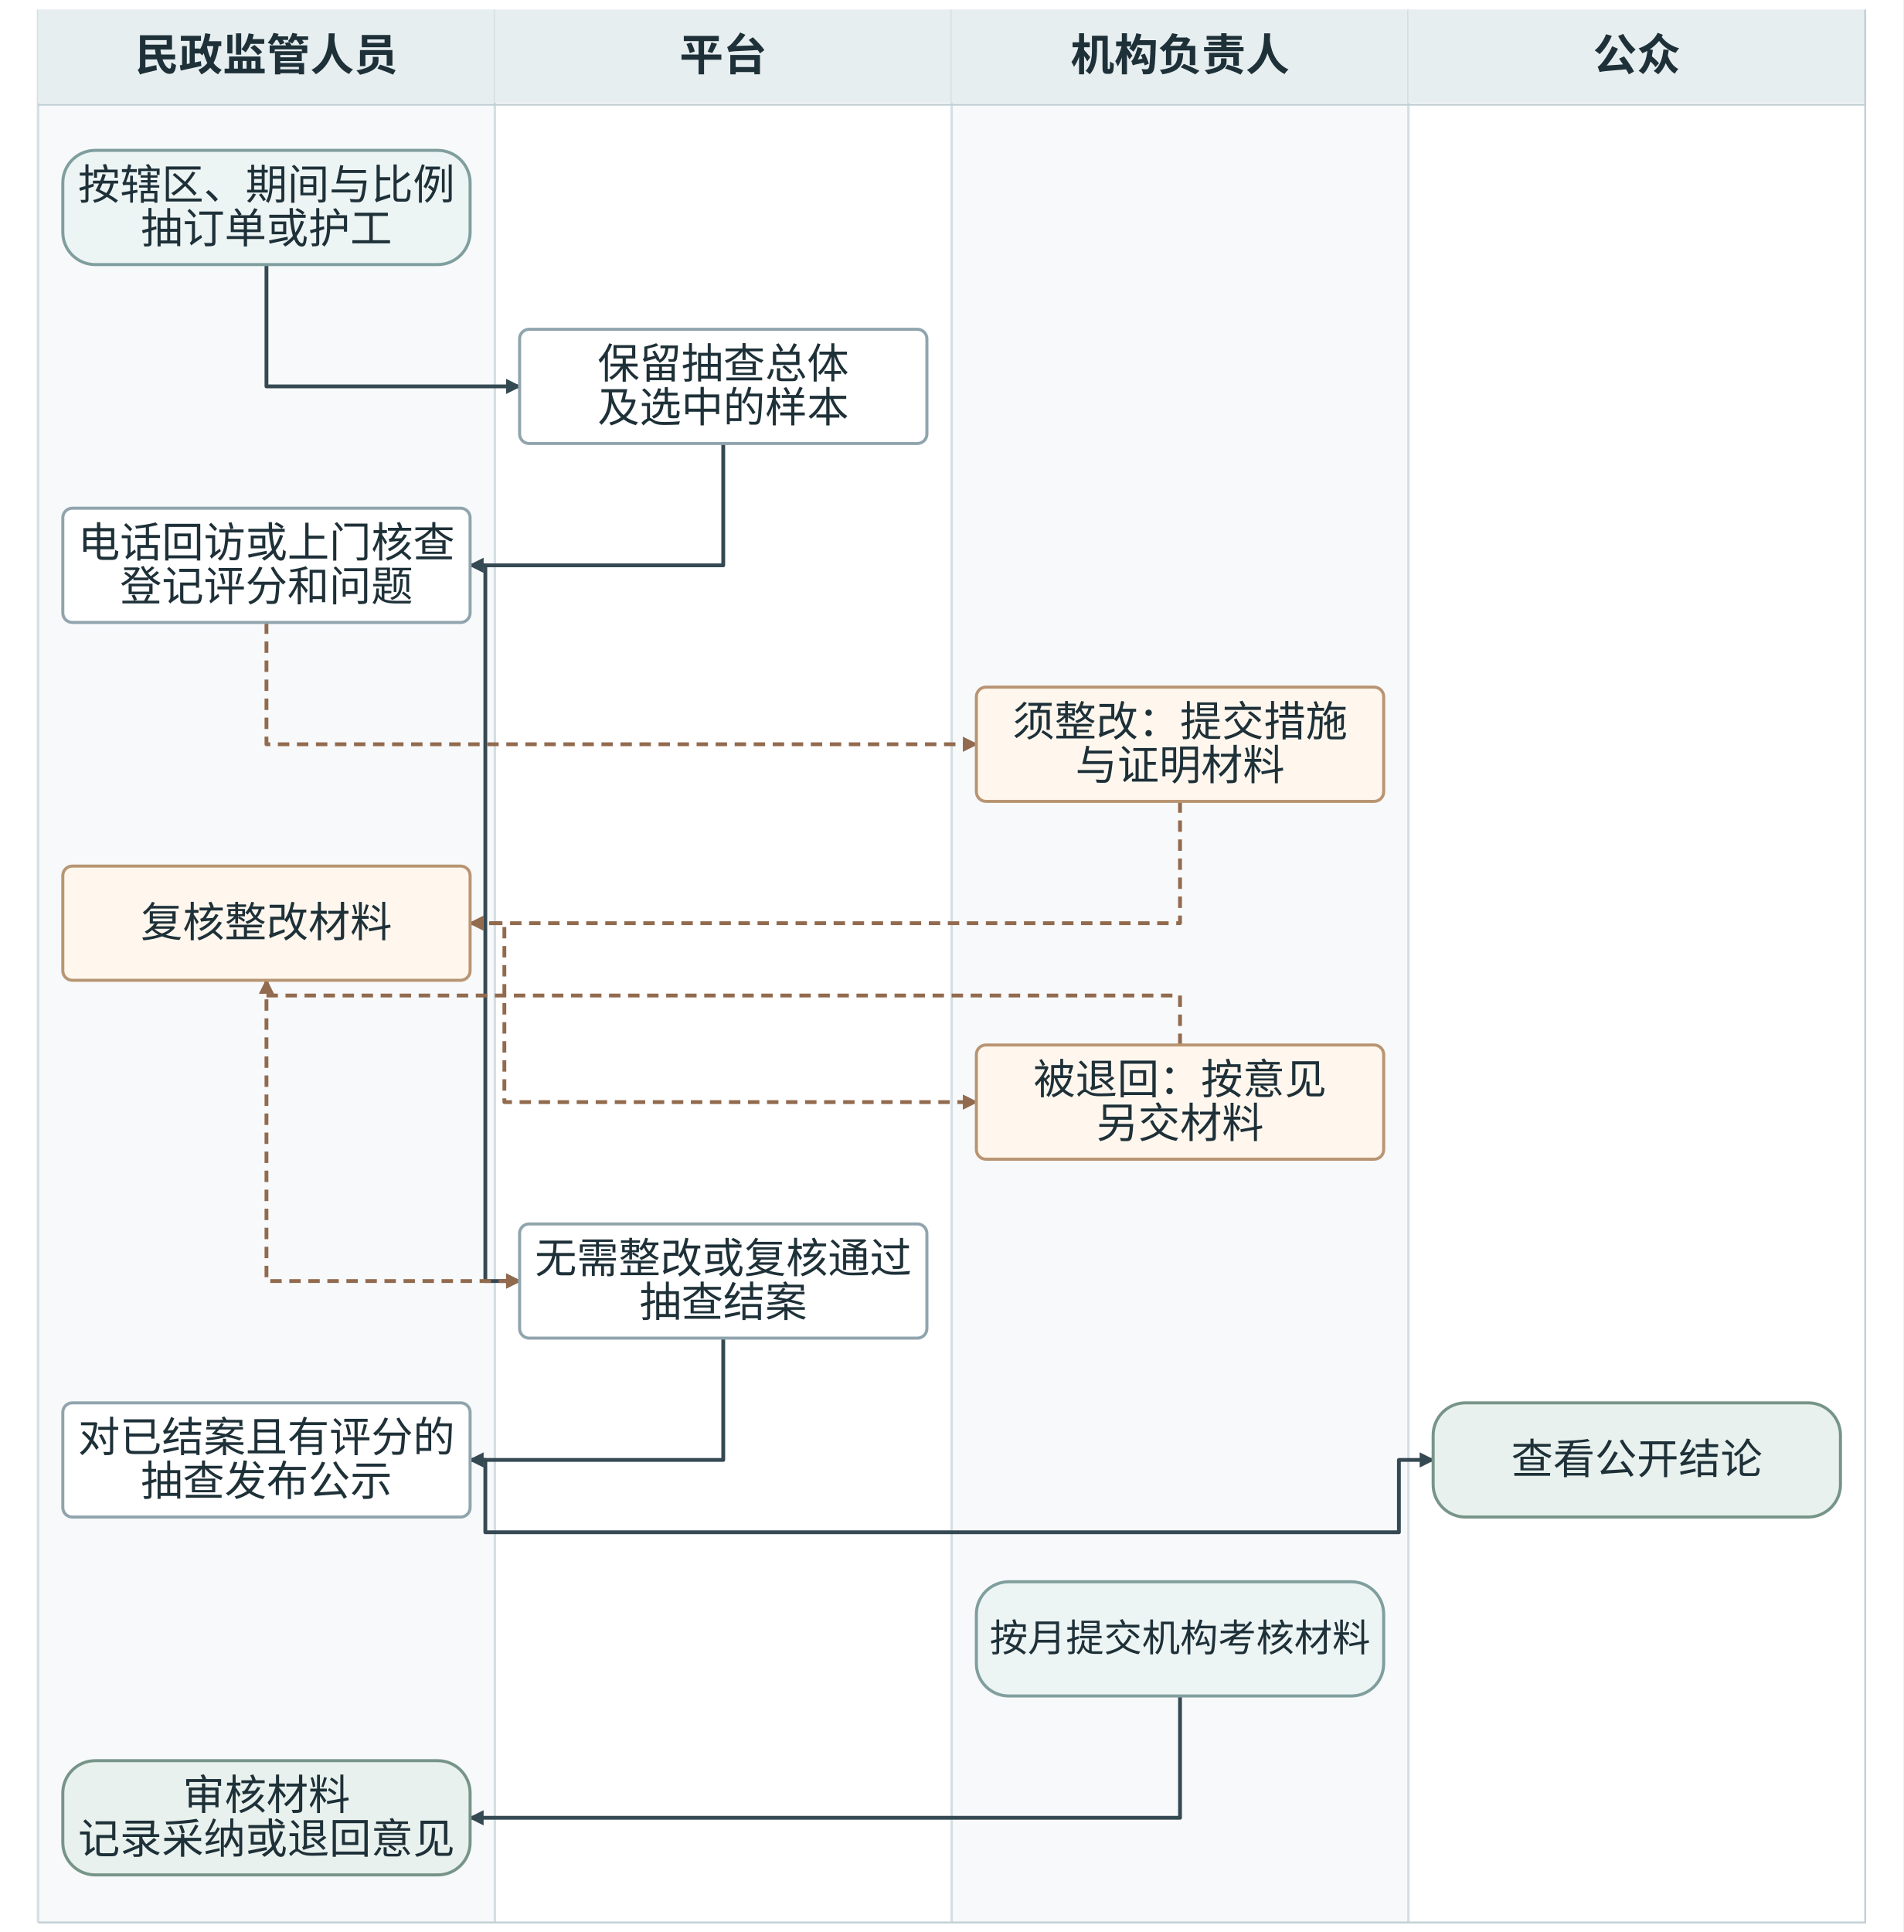
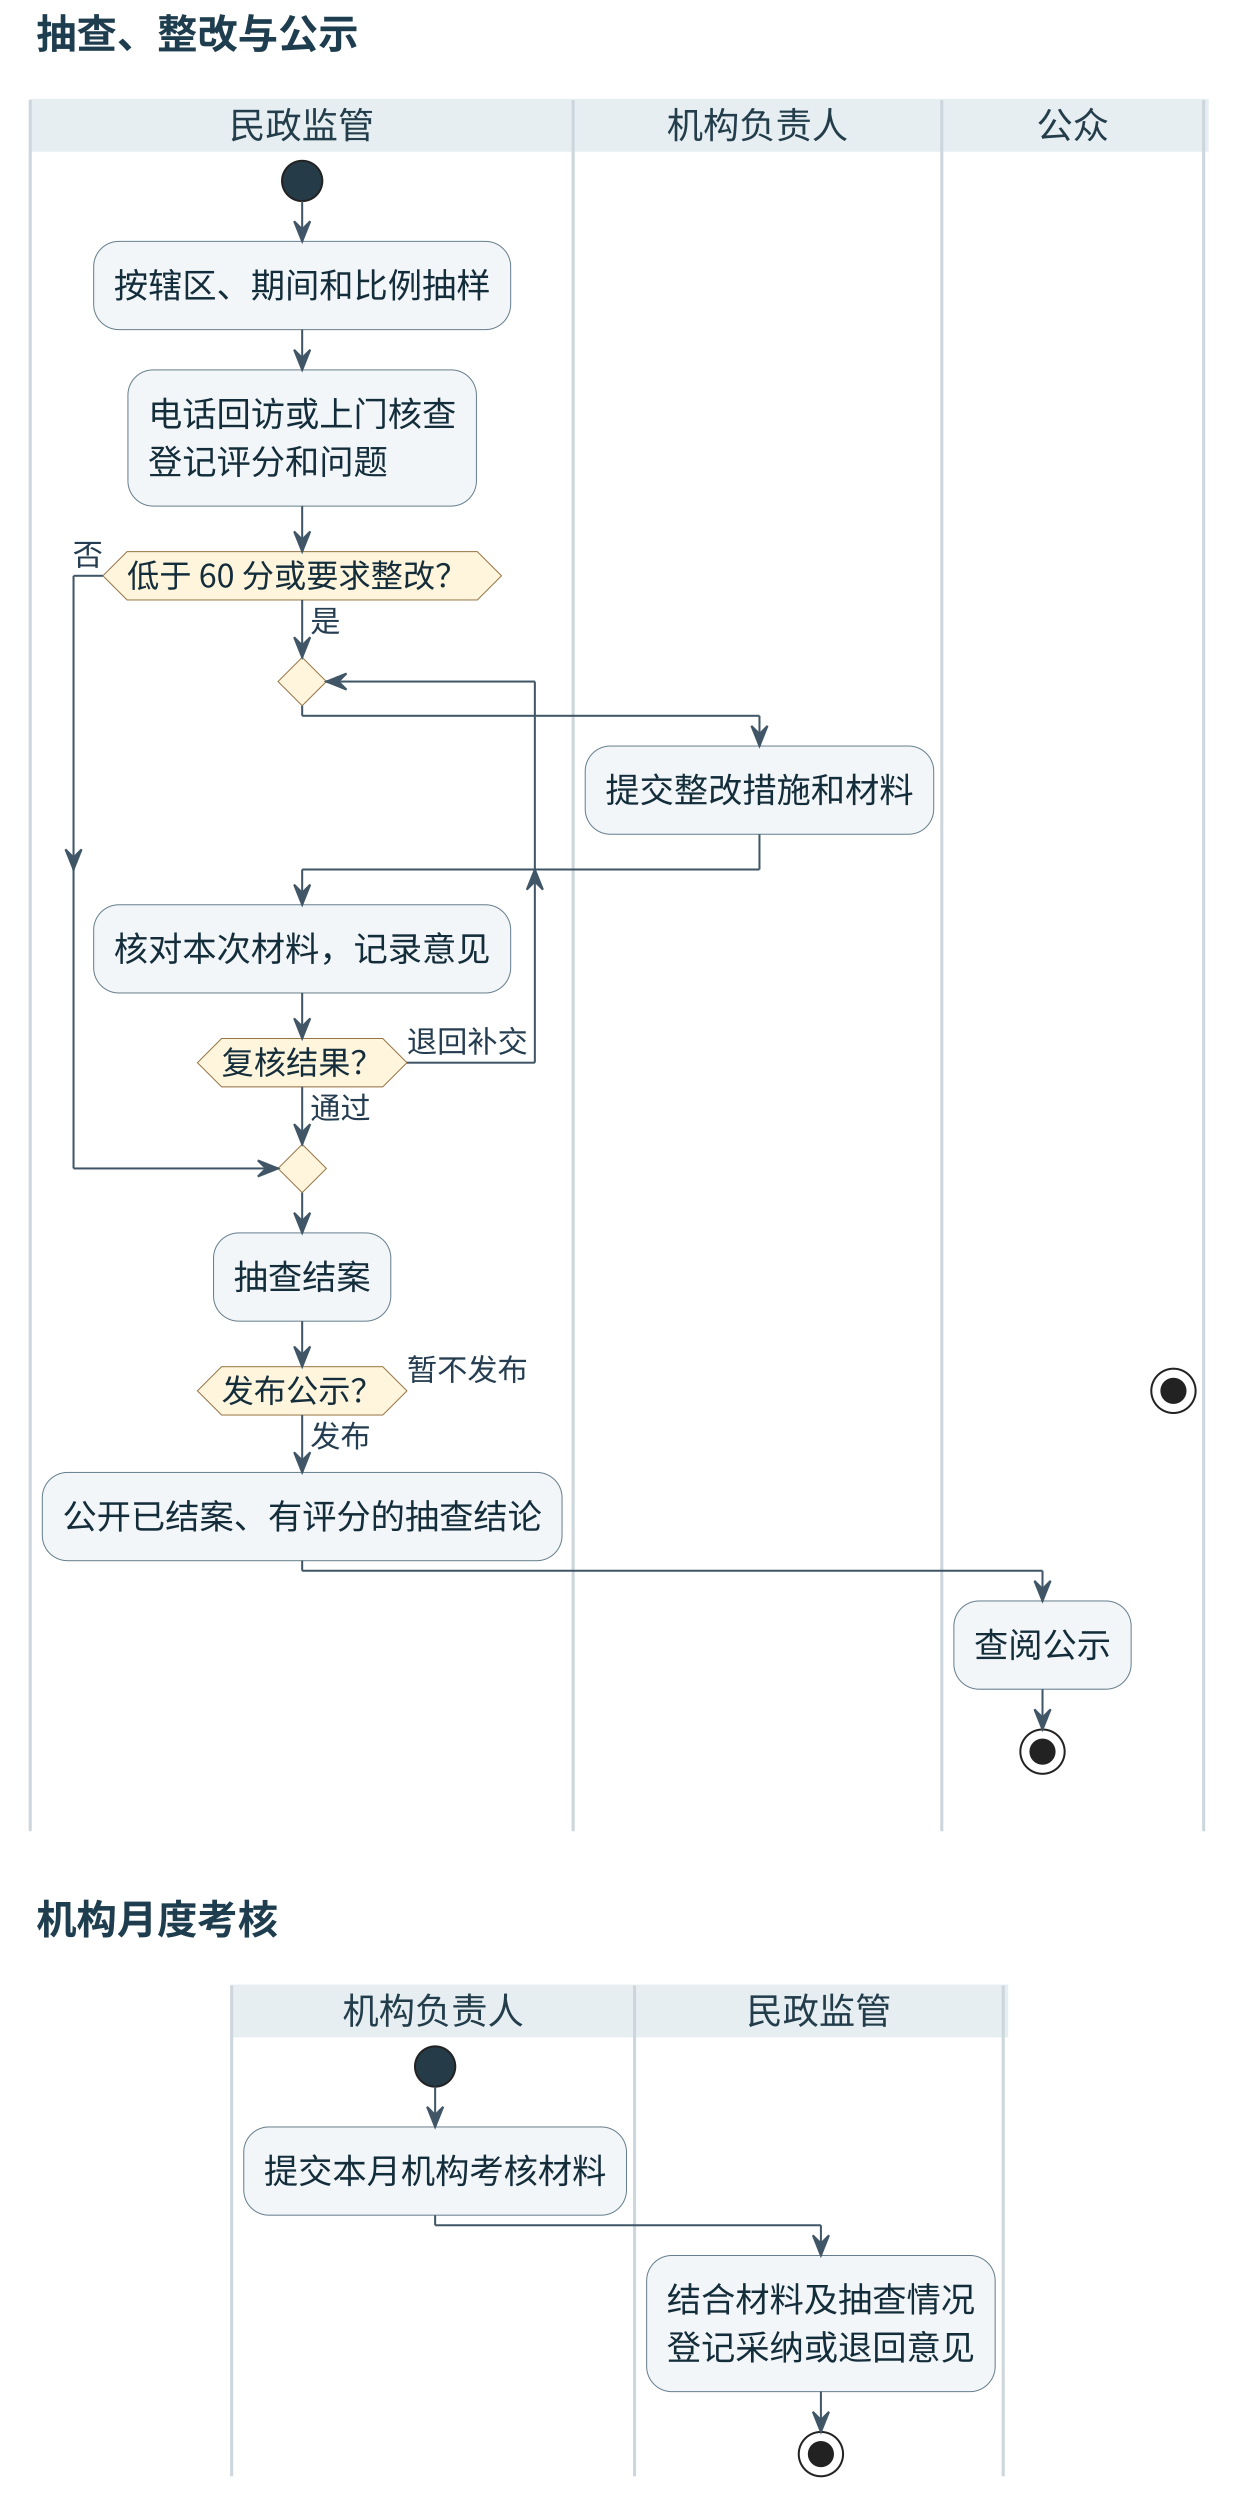
- <svg xmlns="http://www.w3.org/2000/svg" role="img" aria-labelledby="title desc" width="1000" height="1015" viewBox="0 0 1000 1015">
-   <defs>
-     <marker id="forward" markerWidth="8" markerHeight="8" refX="7.1" refY="4" orient="auto" markerUnits="userSpaceOnUse">
-       <path d="M0 0 L8 4 L0 8 Z" fill="#354953" />
-     </marker>
-     <marker id="branch" markerWidth="8" markerHeight="8" refX="7.1" refY="4" orient="auto" markerUnits="userSpaceOnUse">
-       <path d="M0 0 L8 4 L0 8 Z" fill="#926a4e" />
-     </marker>
-   </defs>
-   <style>text{font-family:"PingFang SC","Microsoft YaHei","Noto Sans CJK SC",sans-serif;text-anchor:middle;fill:#1e3038}</style>
-   <rect width="1000" height="1015" fill="white" />
-   <rect x="20" y="5" width="240" height="1005" fill="#f7f9fa" />
-   <path d="M20 5 V1010" stroke="#d5dfe3" stroke-width="1.3" />
-   <rect x="20" y="5" width="240" height="49" fill="#e7eef0" />
-   <text x="140" y="37" style="font-size:23px;font-weight:600">民政监管人员</text>
-   <rect x="260" y="5" width="240" height="1005" fill="#ffffff" />
-   <path d="M260 5 V1010" stroke="#d5dfe3" stroke-width="1.3" />
-   <rect x="260" y="5" width="240" height="49" fill="#e7eef0" />
-   <text x="380" y="37" style="font-size:23px;font-weight:600">平台</text>
-   <rect x="500" y="5" width="240" height="1005" fill="#f7f9fa" />
-   <path d="M500 5 V1010" stroke="#d5dfe3" stroke-width="1.3" />
-   <rect x="500" y="5" width="240" height="49" fill="#e7eef0" />
-   <text x="620" y="37" style="font-size:23px;font-weight:600">机构负责人</text>
-   <rect x="740" y="5" width="240" height="1005" fill="#ffffff" />
-   <path d="M740 5 V1010" stroke="#d5dfe3" stroke-width="1.3" />
-   <rect x="740" y="5" width="240" height="49" fill="#e7eef0" />
-   <text x="860" y="37" style="font-size:23px;font-weight:600">公众</text>
-   <path d="M980 5 V1010 H20 M20 55 H980" fill="none" stroke="#c2d0d5" />
-   <polyline points="140,139 140,203 273,203" fill="none" stroke="#354953" stroke-width="2" stroke-linejoin="round" marker-end="url(#forward)" />
-   <polyline points="380,233 380,297 247,297" fill="none" stroke="#354953" stroke-width="2" stroke-linejoin="round" marker-end="url(#forward)" />
-   <polyline points="247,297 255,297 255,673 273,673" fill="none" stroke="#354953" stroke-width="2" stroke-linejoin="round" marker-end="url(#forward)" />
-   <polyline points="380,703 380,767 247,767" fill="none" stroke="#354953" stroke-width="2" stroke-linejoin="round" marker-end="url(#forward)" />
-   <polyline points="247,767 255,767 255,805 735,805 735,767 753,767" fill="none" stroke="#354953" stroke-width="2" stroke-linejoin="round" marker-end="url(#forward)" />
-   <polyline points="140,327 140,391 513,391" fill="none" stroke="#926a4e" stroke-width="2" stroke-linejoin="round" stroke-dasharray="6 4" marker-end="url(#branch)" />
-   <polyline points="620,421 620,485 247,485" fill="none" stroke="#926a4e" stroke-width="2" stroke-linejoin="round" stroke-dasharray="6 4" marker-end="url(#branch)" />
-   <polyline points="140,515 140,673 273,673" fill="none" stroke="#926a4e" stroke-width="2" stroke-linejoin="round" stroke-dasharray="6 4" marker-end="url(#branch)" />
-   <polyline points="247,485 265,485 265,579 513,579" fill="none" stroke="#926a4e" stroke-width="2" stroke-linejoin="round" stroke-dasharray="6 4" marker-end="url(#branch)" />
-   <polyline points="620,549 620,523 140,523 140,515" fill="none" stroke="#926a4e" stroke-width="2" stroke-linejoin="round" stroke-dasharray="6 4" marker-end="url(#branch)" />
-   <polyline points="620,891 620,955 247,955" fill="none" stroke="#354953" stroke-width="2" stroke-linejoin="round" marker-end="url(#forward)" />
-   <rect x="33" y="79" width="214" height="60" rx="17" fill="#edf4f4" stroke="#809e9e" stroke-width="1.6" />
-   <text x="140" y="104.76" style="font-size:22px;font-weight:400">按辖区、期间与比例</text>
-   <text x="140" y="127.76" style="font-size:22px;font-weight:400">抽订单或护工</text>
-   <rect x="273" y="173" width="214" height="60" rx="5" fill="white" stroke="#90a4ad" stroke-width="1.6" />
-   <text x="380" y="198.76" style="font-size:22px;font-weight:400">保留抽查总体</text>
-   <text x="380" y="221.76" style="font-size:22px;font-weight:400">及选中的样本</text>
-   <rect x="33" y="267" width="214" height="60" rx="5" fill="white" stroke="#90a4ad" stroke-width="1.6" />
-   <text x="140" y="292.76" style="font-size:22px;font-weight:400">电话回访或上门核查</text>
-   <text x="140" y="315.76" style="font-size:22px;font-weight:400">登记评分和问题</text>
-   <rect x="513" y="361" width="214" height="60" rx="5" fill="#fff7ee" stroke="#b89573" stroke-width="1.6" />
-   <text x="620" y="386.76" style="font-size:22px;font-weight:400">须整改：提交措施</text>
-   <text x="620" y="409.76" style="font-size:22px;font-weight:400">与证明材料</text>
-   <rect x="33" y="455" width="214" height="60" rx="5" fill="#fff7ee" stroke="#b89573" stroke-width="1.6" />
-   <text x="140" y="492.26" style="font-size:22px;font-weight:400">复核整改材料</text>
-   <rect x="513" y="549" width="214" height="60" rx="5" fill="#fff7ee" stroke="#b89573" stroke-width="1.6" />
-   <text x="620" y="574.76" style="font-size:22px;font-weight:400">被退回：按意见</text>
-   <text x="620" y="597.76" style="font-size:22px;font-weight:400">另交材料</text>
-   <rect x="273" y="643" width="214" height="60" rx="5" fill="white" stroke="#90a4ad" stroke-width="1.6" />
-   <text x="380" y="668.76" style="font-size:22px;font-weight:400">无需整改或复核通过</text>
-   <text x="380" y="691.76" style="font-size:22px;font-weight:400">抽查结案</text>
-   <rect x="33" y="737" width="214" height="60" rx="5" fill="white" stroke="#90a4ad" stroke-width="1.6" />
-   <text x="140" y="762.76" style="font-size:22px;font-weight:400">对已结案且有评分的</text>
-   <text x="140" y="785.76" style="font-size:22px;font-weight:400">抽查发布公示</text>
-   <rect x="753" y="737" width="214" height="60" rx="17" fill="#e8f1ed" stroke="#779488" stroke-width="1.6" />
-   <text x="860" y="774.26" style="font-size:22px;font-weight:400">查看公开结论</text>
-   <rect x="513" y="831" width="214" height="60" rx="17" fill="#edf4f4" stroke="#809e9e" stroke-width="1.6" />
-   <text x="620" y="867.6" style="font-size:20px;font-weight:400">按月提交机构考核材料</text>
-   <rect x="33" y="925" width="214" height="60" rx="17" fill="#e8f1ed" stroke="#779488" stroke-width="1.6" />
-   <text x="140" y="950.76" style="font-size:22px;font-weight:400">审核材料</text>
-   <text x="140" y="973.76" style="font-size:22px;font-weight:400">记录采纳或退回意见</text>
+ <svg xmlns="http://www.w3.org/2000/svg" width="617" height="1241" viewBox="0 0 617.0 1241.0" role="img">
+   <rect width="100%" height="100%" fill="white" />
+   <text x="18" y="24" style="font:600 20px &quot;PingFang SC&quot;,&quot;Microsoft YaHei&quot;,sans-serif;fill:#1e3e4f">抽查、整改与公示</text>
+   <g transform="translate(0.0 35)">
+     <g>
+       <rect fill="#E6EEF2" height="25.2" style="stroke:#E6EEF2;stroke-width:1;" width="584.497" x="15" y="14.62" />
+       <ellipse cx="150" cy="54.82" fill="#263B48" rx="10" ry="10" style="stroke:#222222;stroke-width:1;" />
+       <rect fill="#F2F6F8" height="43.8" rx="12.5" ry="12.5" style="stroke:#657D8C;stroke-width:0.5;" width="207" x="46.5" y="84.82" />
+       <text fill="#142D3B" font-family="PingFang SC, Microsoft YaHei, Noto Sans CJK SC, sans-serif" font-size="17" lengthAdjust="spacing" textLength="187" x="56.5" y="112.84">按辖区、期间和比例抽样</text>
+       <rect fill="#F2F6F8" height="67.6" rx="12.5" ry="12.5" style="stroke:#657D8C;stroke-width:0.5;" width="173" x="63.5" y="148.62" />
+       <text fill="#142D3B" font-family="PingFang SC, Microsoft YaHei, Noto Sans CJK SC, sans-serif" font-size="17" lengthAdjust="spacing" textLength="153" x="73.5" y="176.64">电话回访或上门核查</text>
+       <text fill="#142D3B" font-family="PingFang SC, Microsoft YaHei, Noto Sans CJK SC, sans-serif" font-size="17" lengthAdjust="spacing" textLength="119" x="73.5" y="200.44">登记评分和问题</text>
+       <rect fill="#F2F6F8" height="43.8" rx="12.5" ry="12.5" style="stroke:#657D8C;stroke-width:0.5;" width="207" x="46.5" y="414.12" />
+       <text fill="#142D3B" font-family="PingFang SC, Microsoft YaHei, Noto Sans CJK SC, sans-serif" font-size="17" lengthAdjust="spacing" textLength="187" x="56.5" y="442.14">核对本次材料，记录意见</text>
+       <polygon fill="#FFF5DD" points="150,291.32,162,303.32,150,315.32,138,303.32,150,291.32" style="stroke:#947442;stroke-width:0.5;" />
+       <polygon fill="#FFF5DD" points="110,480.52,190,480.52,202,492.52,190,504.52,110,504.52,98,492.52,110,480.52" style="stroke:#947442;stroke-width:0.5;" />
+       <text fill="#253D50" font-family="PingFang SC, Microsoft YaHei, Noto Sans CJK SC, sans-serif" font-size="15" lengthAdjust="spacing" textLength="30" x="154" y="520.42">通过</text>
+       <text fill="#142D3B" font-family="PingFang SC, Microsoft YaHei, Noto Sans CJK SC, sans-serif" font-size="16" lengthAdjust="spacing" textLength="80" x="110" y="498.28">复核结果？</text>
+       <text fill="#253D50" font-family="PingFang SC, Microsoft YaHei, Noto Sans CJK SC, sans-serif" font-size="15" lengthAdjust="spacing" textLength="60" x="202" y="487.42">退回补交</text>
+       <polygon fill="#FFF5DD" points="63.072,238.82,236.928,238.82,248.928,250.82,236.928,262.82,63.072,262.82,51.072,250.82,63.072,238.82" style="stroke:#947442;stroke-width:0.5;" />
+       <text fill="#253D50" font-family="PingFang SC, Microsoft YaHei, Noto Sans CJK SC, sans-serif" font-size="15" lengthAdjust="spacing" textLength="15" x="154" y="278.72">是</text>
+       <text fill="#142D3B" font-family="PingFang SC, Microsoft YaHei, Noto Sans CJK SC, sans-serif" font-size="16" lengthAdjust="spacing" textLength="173.856" x="63.072" y="256.58">低于 60 分或要求整改？</text>
+       <text fill="#253D50" font-family="PingFang SC, Microsoft YaHei, Noto Sans CJK SC, sans-serif" font-size="15" lengthAdjust="spacing" textLength="15" x="36.072" y="245.72">否</text>
+       <polygon fill="#FFF5DD" points="150,533.02,162,545.02,150,557.02,138,545.02,150,533.02" style="stroke:#947442;stroke-width:0.5;" />
+       <rect fill="#F2F6F8" height="43.8" rx="12.5" ry="12.5" style="stroke:#657D8C;stroke-width:0.5;" width="88" x="106" y="577.02" />
+       <text fill="#142D3B" font-family="PingFang SC, Microsoft YaHei, Noto Sans CJK SC, sans-serif" font-size="17" lengthAdjust="spacing" textLength="68" x="116" y="605.04">抽查结案</text>
+       <rect fill="#F2F6F8" height="43.8" rx="12.5" ry="12.5" style="stroke:#657D8C;stroke-width:0.5;" width="258" x="21" y="695.92" />
+       <text fill="#142D3B" font-family="PingFang SC, Microsoft YaHei, Noto Sans CJK SC, sans-serif" font-size="17" lengthAdjust="spacing" textLength="238" x="31" y="723.94">公开已结案、有评分的抽查结论</text>
+       <polygon fill="#FFF5DD" points="110,643.42,190,643.42,202,655.42,190,667.42,110,667.42,98,655.42,110,643.42" style="stroke:#947442;stroke-width:0.5;" />
+       <text fill="#253D50" font-family="PingFang SC, Microsoft YaHei, Noto Sans CJK SC, sans-serif" font-size="15" lengthAdjust="spacing" textLength="30" x="154" y="683.32">发布</text>
+       <text fill="#142D3B" font-family="PingFang SC, Microsoft YaHei, Noto Sans CJK SC, sans-serif" font-size="16" lengthAdjust="spacing" textLength="80" x="110" y="661.18">发布公示？</text>
+       <text fill="#253D50" font-family="PingFang SC, Microsoft YaHei, Noto Sans CJK SC, sans-serif" font-size="15" lengthAdjust="spacing" textLength="60" x="202" y="650.32">暂不发布</text>
+       <line style="stroke:#CCD6DC;stroke-width:1.5;" x1="15" x2="15" y1="14.62" y2="874.02" />
+       <rect fill="#F2F6F8" height="43.8" rx="12.5" ry="12.5" style="stroke:#657D8C;stroke-width:0.5;" width="173" x="290.5" y="335.32" />
+       <text fill="#142D3B" font-family="PingFang SC, Microsoft YaHei, Noto Sans CJK SC, sans-serif" font-size="17" lengthAdjust="spacing" textLength="153" x="300.5" y="363.34">提交整改措施和材料</text>
+       <line style="stroke:#CCD6DC;stroke-width:1.5;" x1="284.5" x2="284.5" y1="14.62" y2="874.02" />
+       <rect fill="#F2F6F8" height="43.8" rx="12.5" ry="12.5" style="stroke:#657D8C;stroke-width:0.5;" width="88" x="473.5" y="759.72" />
+       <text fill="#142D3B" font-family="PingFang SC, Microsoft YaHei, Noto Sans CJK SC, sans-serif" font-size="17" lengthAdjust="spacing" textLength="68" x="483.5" y="787.74">查阅公示</text>
+       <ellipse cx="517.5" cy="834.52" fill="none" rx="11" ry="11" style="stroke:#222222;stroke-width:1;" />
+       <ellipse cx="517.5" cy="834.52" fill="#222222" rx="6" ry="6" style="stroke:#222222;stroke-width:1;" />
+       <ellipse cx="582.5" cy="655.42" fill="none" rx="11" ry="11" style="stroke:#222222;stroke-width:1;" />
+       <ellipse cx="582.5" cy="655.42" fill="#222222" rx="6" ry="6" style="stroke:#222222;stroke-width:1;" />
+       <line style="stroke:#CCD6DC;stroke-width:1.5;" x1="467.5" x2="467.5" y1="14.62" y2="874.02" />
+       <line style="stroke:#CCD6DC;stroke-width:1.5;" x1="597.5" x2="597.5" y1="14.62" y2="874.02" />
+       <line style="stroke:#405666;stroke-width:1;" x1="150" x2="150" y1="64.82" y2="84.82" />
+       <polygon fill="#405666" points="146,74.82,150,84.82,154,74.82,150,78.82" style="stroke:#405666;stroke-width:1;" />
+       <line style="stroke:#405666;stroke-width:1;" x1="150" x2="150" y1="128.62" y2="148.62" />
+       <polygon fill="#405666" points="146,138.62,150,148.62,154,138.62,150,142.62" style="stroke:#405666;stroke-width:1;" />
+       <line style="stroke:#405666;stroke-width:1;" x1="202" x2="265.5" y1="492.52" y2="492.52" />
+       <polygon fill="#405666" points="261.5,406.62,265.5,396.62,269.5,406.62,265.5,402.62" style="stroke:#405666;stroke-width:1;" />
+       <line style="stroke:#405666;stroke-width:1;" x1="265.5" x2="265.5" y1="303.32" y2="492.52" />
+       <line style="stroke:#405666;stroke-width:1;" x1="265.5" x2="162" y1="303.32" y2="303.32" />
+       <polygon fill="#405666" points="172,299.32,162,303.32,172,307.32,168,303.32" style="stroke:#405666;stroke-width:1;" />
+       <line style="stroke:#405666;stroke-width:1;" x1="150" x2="150" y1="457.92" y2="480.52" />
+       <polygon fill="#405666" points="146,470.52,150,480.52,154,470.52,150,474.52" style="stroke:#405666;stroke-width:1;" />
+       <line style="stroke:#405666;stroke-width:1;" x1="150" x2="150" y1="262.82" y2="291.32" />
+       <polygon fill="#405666" points="146,281.32,150,291.32,154,281.32,150,285.32" style="stroke:#405666;stroke-width:1;" />
+       <line style="stroke:#405666;stroke-width:1;" x1="51.072" x2="36.5" y1="250.82" y2="250.82" />
+       <polygon fill="#405666" points="32.5,386.62,36.5,396.62,40.5,386.62,36.5,390.62" style="stroke:#405666;stroke-width:1;" />
+       <line style="stroke:#405666;stroke-width:1;" x1="36.5" x2="36.5" y1="250.82" y2="545.02" />
+       <line style="stroke:#405666;stroke-width:1;" x1="36.5" x2="138" y1="545.02" y2="545.02" />
+       <polygon fill="#405666" points="128,541.02,138,545.02,128,549.02,132,545.02" style="stroke:#405666;stroke-width:1;" />
+       <line style="stroke:#405666;stroke-width:1;" x1="150" x2="150" y1="504.52" y2="533.02" />
+       <polygon fill="#405666" points="146,523.02,150,533.02,154,523.02,150,527.02" style="stroke:#405666;stroke-width:1;" />
+       <line style="stroke:#405666;stroke-width:1;" x1="150" x2="150" y1="216.22" y2="238.82" />
+       <polygon fill="#405666" points="146,228.82,150,238.82,154,228.82,150,232.82" style="stroke:#405666;stroke-width:1;" />
+       <line style="stroke:#405666;stroke-width:1;" x1="150" x2="150" y1="557.02" y2="577.02" />
+       <polygon fill="#405666" points="146,567.02,150,577.02,154,567.02,150,571.02" style="stroke:#405666;stroke-width:1;" />
+       <line style="stroke:#405666;stroke-width:1;" x1="150" x2="150" y1="667.42" y2="695.92" />
+       <polygon fill="#405666" points="146,685.92,150,695.92,154,685.92,150,689.92" style="stroke:#405666;stroke-width:1;" />
+       <line style="stroke:#405666;stroke-width:1;" x1="150" x2="150" y1="620.82" y2="643.42" />
+       <polygon fill="#405666" points="146,633.42,150,643.42,154,633.42,150,637.42" style="stroke:#405666;stroke-width:1;" />
+       <line style="stroke:#405666;stroke-width:1;" x1="517.5" x2="517.5" y1="803.52" y2="823.52" />
+       <polygon fill="#405666" points="513.5,813.52,517.5,823.52,521.5,813.52,517.5,817.52" style="stroke:#405666;stroke-width:1;" />
+       <line style="stroke:#405666;stroke-width:1;" x1="377" x2="377" y1="379.12" y2="396.62" />
+       <line style="stroke:#405666;stroke-width:1;" x1="377" x2="150" y1="396.62" y2="396.62" />
+       <line style="stroke:#405666;stroke-width:1;" x1="150" x2="150" y1="396.62" y2="414.12" />
+       <polygon fill="#405666" points="146,404.12,150,414.12,154,404.12,150,408.12" style="stroke:#405666;stroke-width:1;" />
+       <line style="stroke:#405666;stroke-width:1;" x1="150" x2="150" y1="315.32" y2="320.32" />
+       <line style="stroke:#405666;stroke-width:1;" x1="150" x2="377" y1="320.32" y2="320.32" />
+       <line style="stroke:#405666;stroke-width:1;" x1="377" x2="377" y1="320.32" y2="335.32" />
+       <polygon fill="#405666" points="373,325.32,377,335.32,381,325.32,377,329.32" style="stroke:#405666;stroke-width:1;" />
+       <line style="stroke:#405666;stroke-width:1;" x1="150" x2="150" y1="739.72" y2="744.72" />
+       <line style="stroke:#405666;stroke-width:1;" x1="150" x2="517.5" y1="744.72" y2="744.72" />
+       <line style="stroke:#405666;stroke-width:1;" x1="517.5" x2="517.5" y1="744.72" y2="759.72" />
+       <polygon fill="#405666" points="513.5,749.72,517.5,759.72,521.5,749.72,517.5,753.72" style="stroke:#405666;stroke-width:1;" />
+       <text fill="#233D4B" font-family="PingFang SC, Microsoft YaHei, Noto Sans CJK SC, sans-serif" font-size="18" lengthAdjust="spacing" textLength="72" x="113.75" y="33.7">民政监管</text>
+       <text fill="#233D4B" font-family="PingFang SC, Microsoft YaHei, Noto Sans CJK SC, sans-serif" font-size="18" lengthAdjust="spacing" textLength="90" x="331" y="33.7">机构负责人</text>
+       <text fill="#233D4B" font-family="PingFang SC, Microsoft YaHei, Noto Sans CJK SC, sans-serif" font-size="18" lengthAdjust="spacing" textLength="36" x="514.5" y="33.7">公众</text>
+     </g>
+   </g>
+   <text x="18" y="960.0" style="font:600 20px &quot;PingFang SC&quot;,&quot;Microsoft YaHei&quot;,sans-serif;fill:#1e3e4f">机构月度考核</text>
+   <g transform="translate(100.0 971.0)">
+     <g>
+       <rect fill="#E6EEF2" height="25.2" style="stroke:#E6EEF2;stroke-width:1;" width="384.997" x="15" y="14.62" />
+       <ellipse cx="116" cy="54.82" fill="#263B48" rx="10" ry="10" style="stroke:#222222;stroke-width:1;" />
+       <rect fill="#F2F6F8" height="43.8" rx="12.5" ry="12.5" style="stroke:#657D8C;stroke-width:0.5;" width="190" x="21" y="84.82" />
+       <text fill="#142D3B" font-family="PingFang SC, Microsoft YaHei, Noto Sans CJK SC, sans-serif" font-size="17" lengthAdjust="spacing" textLength="170" x="31" y="112.84">提交本月机构考核材料</text>
+       <line style="stroke:#CCD6DC;stroke-width:1.5;" x1="15" x2="15" y1="14.62" y2="258.22" />
+       <rect fill="#F2F6F8" height="67.6" rx="12.5" ry="12.5" style="stroke:#657D8C;stroke-width:0.5;" width="173" x="221" y="148.62" />
+       <text fill="#142D3B" font-family="PingFang SC, Microsoft YaHei, Noto Sans CJK SC, sans-serif" font-size="17" lengthAdjust="spacing" textLength="153" x="231" y="176.64">结合材料及抽查情况</text>
+       <text fill="#142D3B" font-family="PingFang SC, Microsoft YaHei, Noto Sans CJK SC, sans-serif" font-size="17" lengthAdjust="spacing" textLength="153" x="231" y="200.44">登记采纳或退回意见</text>
+       <ellipse cx="307.5" cy="247.22" fill="none" rx="11" ry="11" style="stroke:#222222;stroke-width:1;" />
+       <ellipse cx="307.5" cy="247.22" fill="#222222" rx="6" ry="6" style="stroke:#222222;stroke-width:1;" />
+       <line style="stroke:#CCD6DC;stroke-width:1.5;" x1="215" x2="215" y1="14.62" y2="258.22" />
+       <line style="stroke:#CCD6DC;stroke-width:1.5;" x1="398" x2="398" y1="14.62" y2="258.22" />
+       <line style="stroke:#405666;stroke-width:1;" x1="116" x2="116" y1="64.82" y2="84.82" />
+       <polygon fill="#405666" points="112,74.82,116,84.82,120,74.82,116,78.82" style="stroke:#405666;stroke-width:1;" />
+       <line style="stroke:#405666;stroke-width:1;" x1="307.5" x2="307.5" y1="216.22" y2="236.22" />
+       <polygon fill="#405666" points="303.5,226.22,307.5,236.22,311.5,226.22,307.5,230.22" style="stroke:#405666;stroke-width:1;" />
+       <line style="stroke:#405666;stroke-width:1;" x1="116" x2="116" y1="128.62" y2="133.62" />
+       <line style="stroke:#405666;stroke-width:1;" x1="116" x2="307.5" y1="133.62" y2="133.62" />
+       <line style="stroke:#405666;stroke-width:1;" x1="307.5" x2="307.5" y1="133.62" y2="148.62" />
+       <polygon fill="#405666" points="303.5,138.62,307.5,148.62,311.5,138.62,307.5,142.62" style="stroke:#405666;stroke-width:1;" />
+       <text fill="#233D4B" font-family="PingFang SC, Microsoft YaHei, Noto Sans CJK SC, sans-serif" font-size="18" lengthAdjust="spacing" textLength="90" x="70" y="33.7">机构负责人</text>
+       <text fill="#233D4B" font-family="PingFang SC, Microsoft YaHei, Noto Sans CJK SC, sans-serif" font-size="18" lengthAdjust="spacing" textLength="72" x="270.5" y="33.7">民政监管</text>
+     </g>
+   </g>
</svg>
